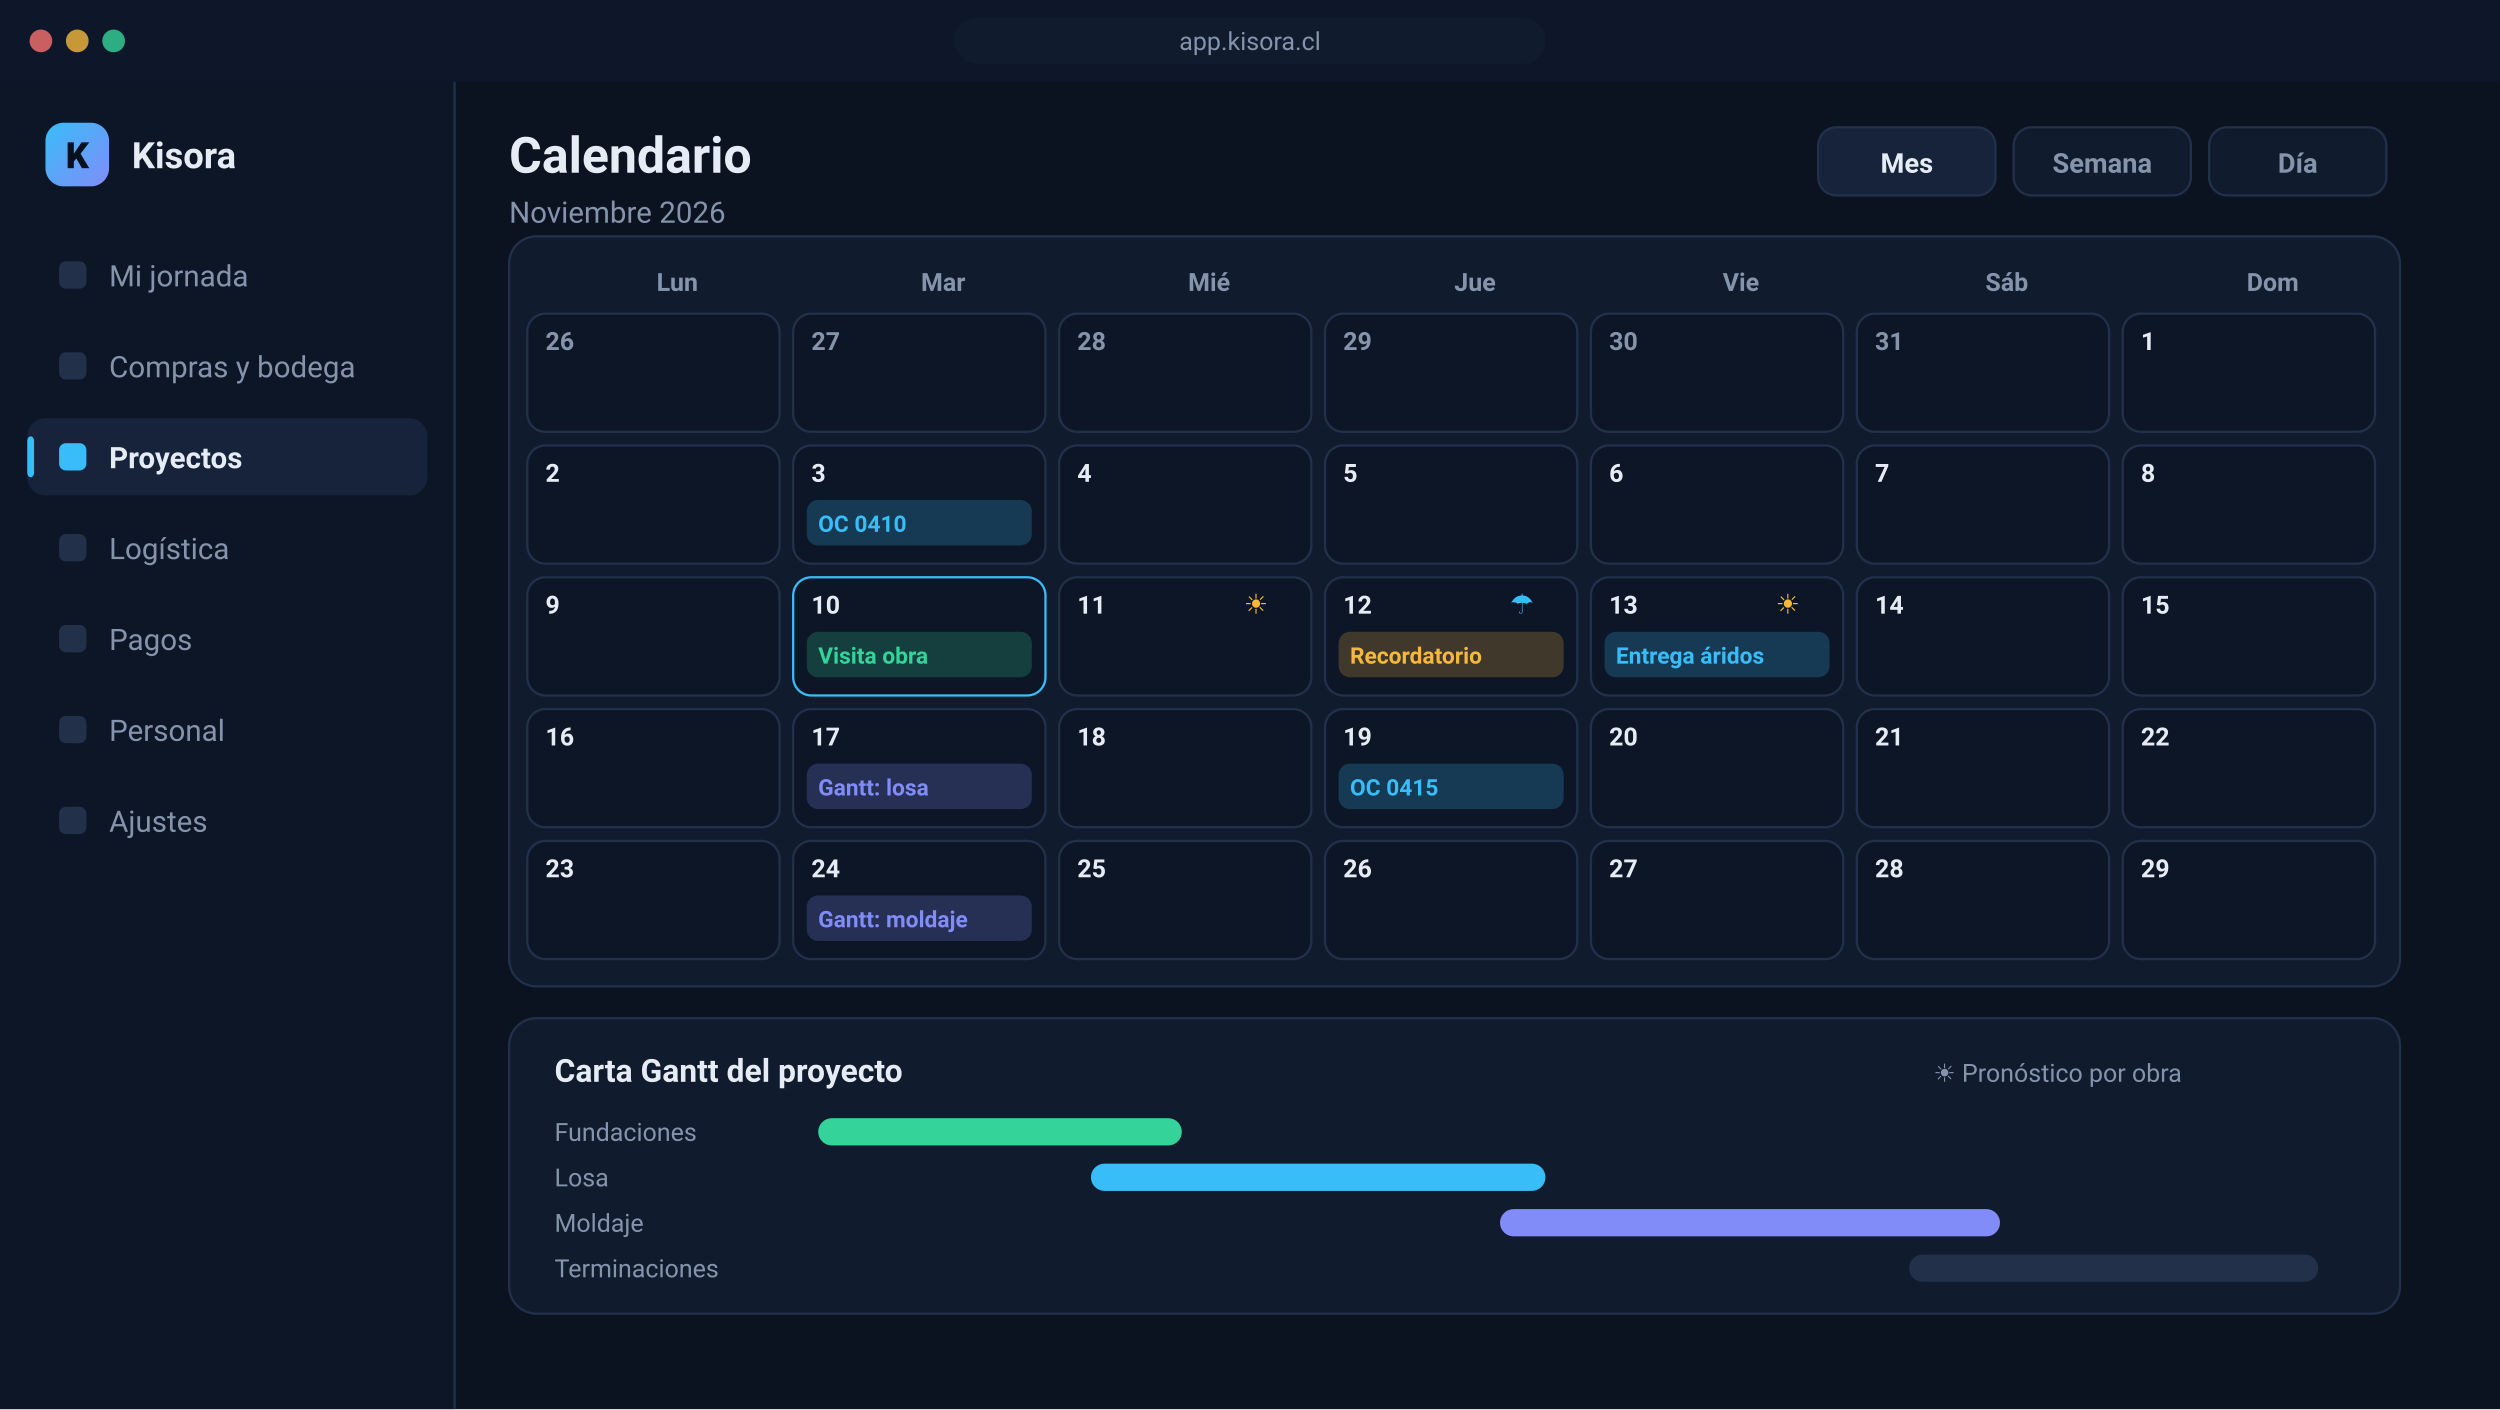
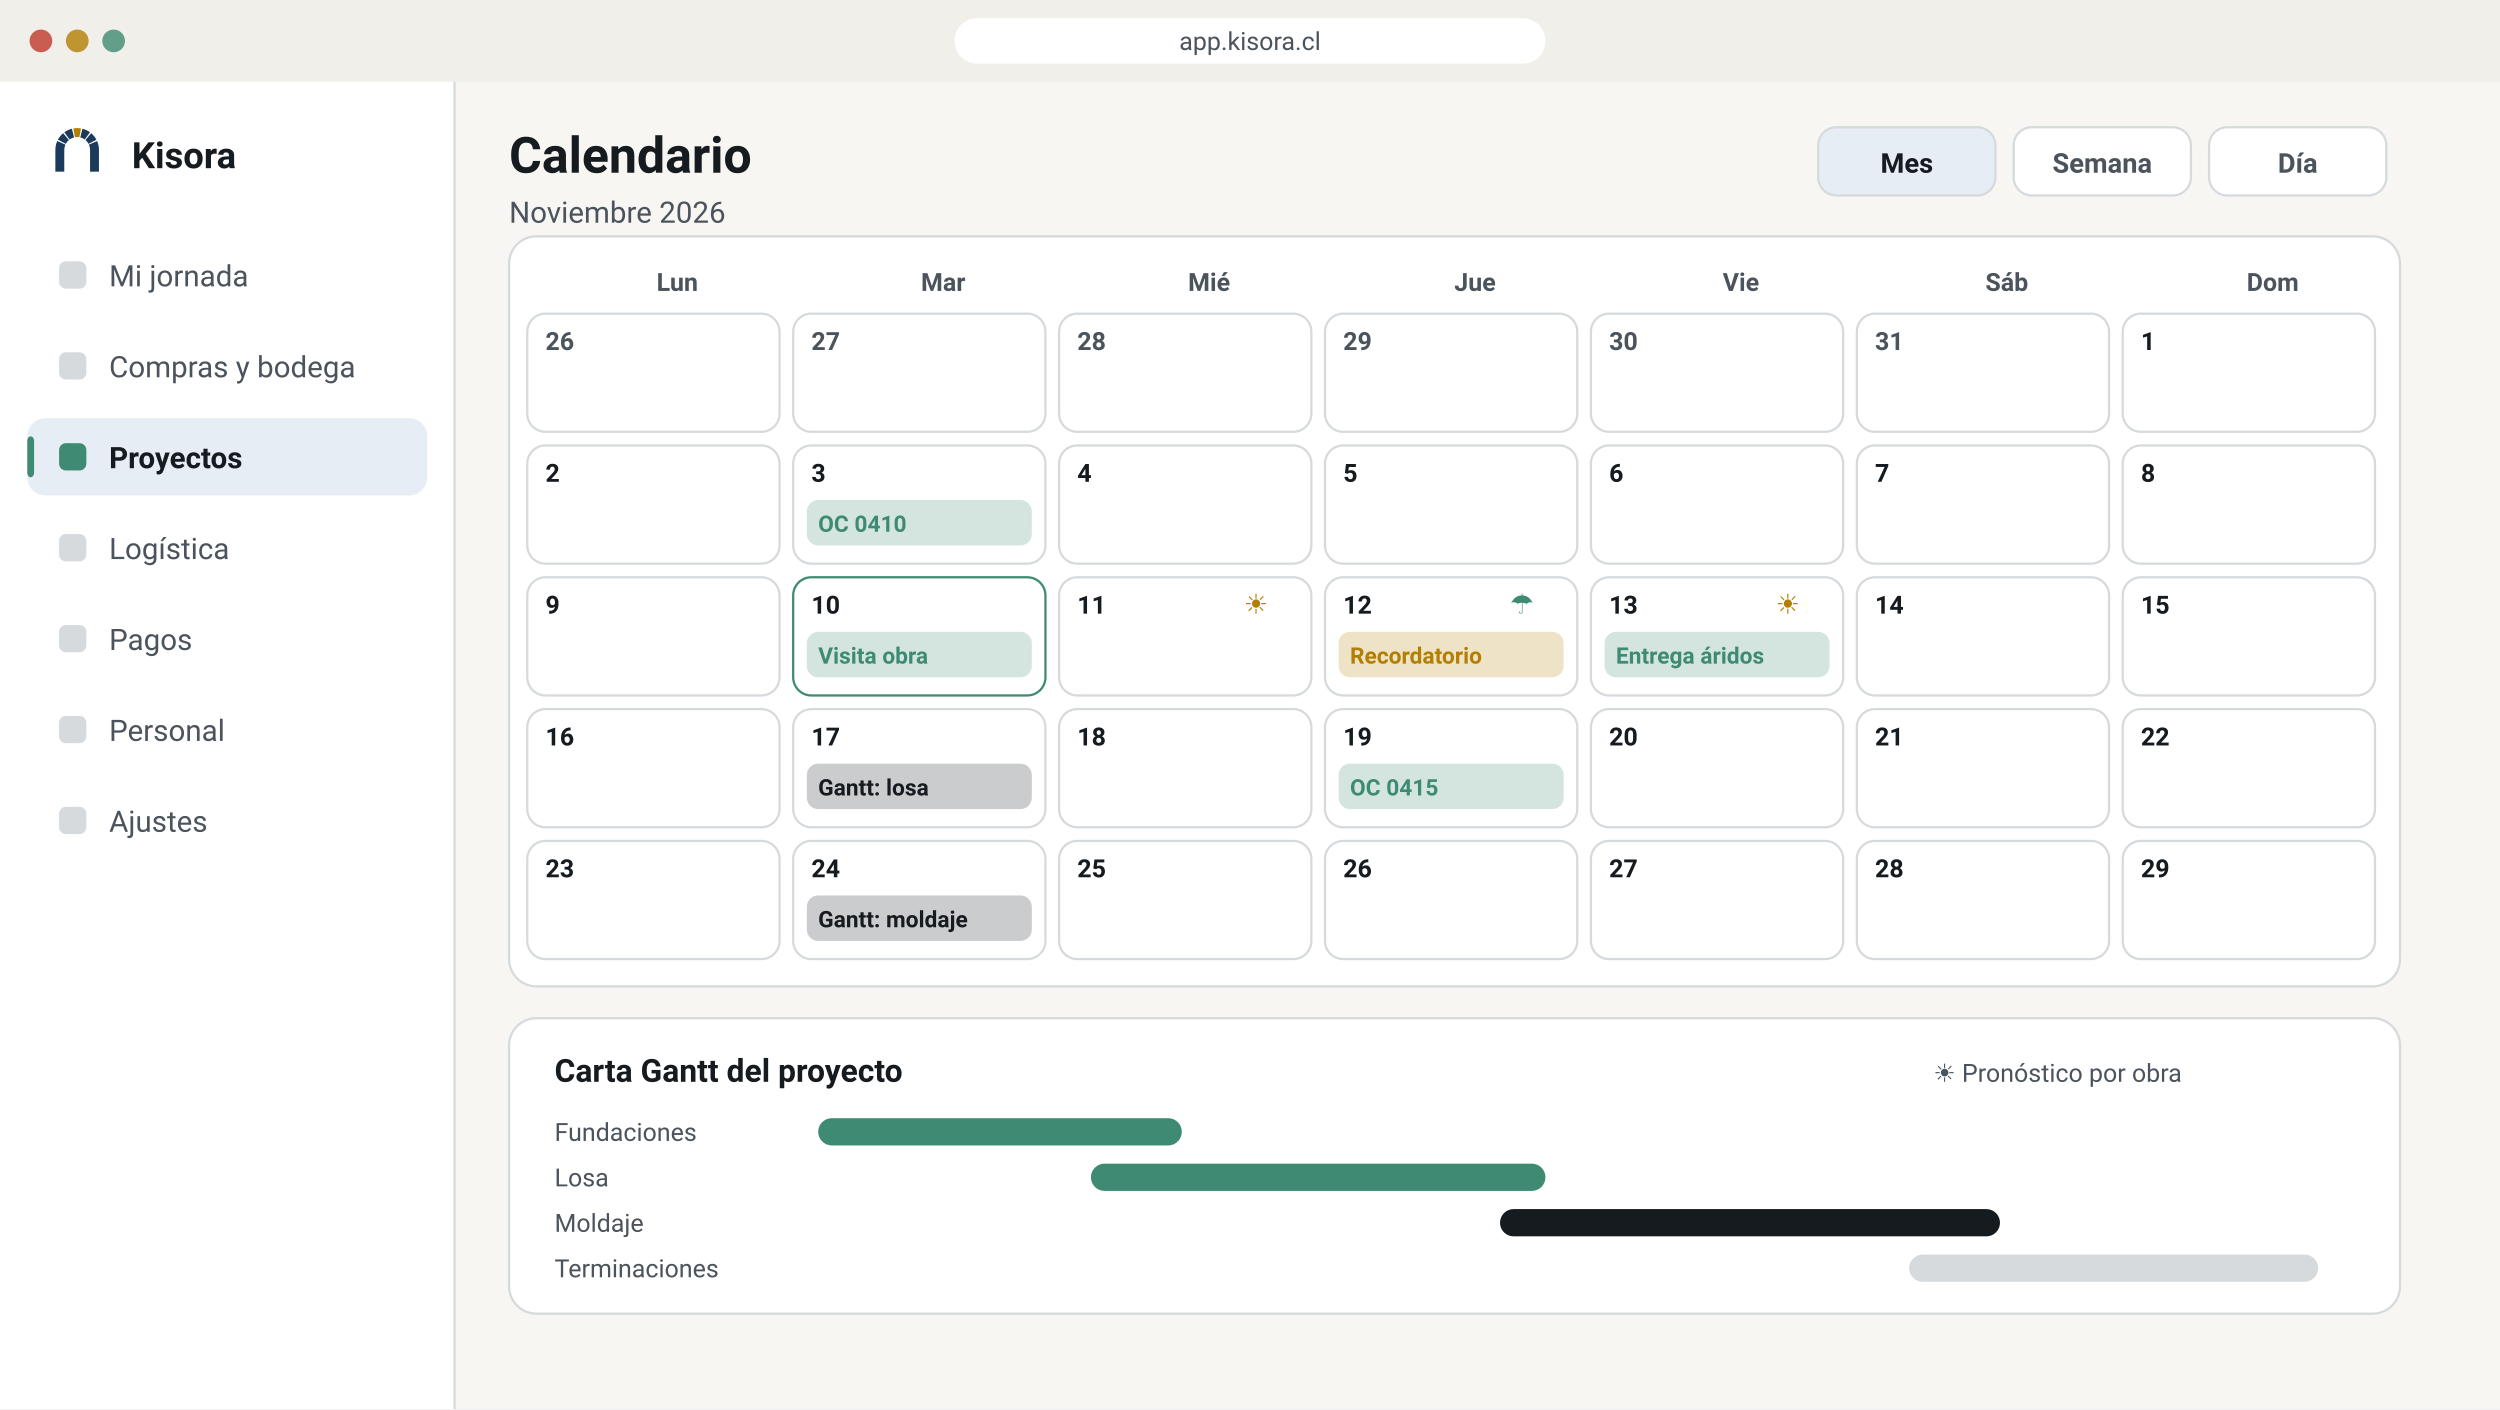
<svg xmlns="http://www.w3.org/2000/svg" viewBox="0 0 1100 620" width="1100" height="620">
-   <defs>
-     <linearGradient id="g" x1="0" y1="0" x2="1" y2="1">
-       <stop offset="0" stop-color="#38BDF8" />
-       <stop offset="1" stop-color="#818CF8" />
-     </linearGradient>
-   </defs>
-   <rect x="0" y="0" width="1100" height="620" rx="0" fill="#0B1220" />
-   <rect x="0" y="0" width="1100" height="36" rx="0" fill="#0E1729" />
-   <circle cx="18" cy="18" r="5" fill="#F87171" fill-opacity=".8" />
-   <circle cx="34" cy="18" r="5" fill="#F5B83D" fill-opacity=".8" />
-   <circle cx="50" cy="18" r="5" fill="#34D399" fill-opacity=".8" />
-   <rect x="420" y="8" width="260" height="20" rx="10" fill="#111B2E" />
-   <text x="550" y="22" font-size="11" fill="#8593AB" font-weight="400" text-anchor="middle" font-family="'Segoe UI',Roboto,Helvetica,Arial,sans-serif">app.kisora.cl</text>
-   <rect x="0" y="36" width="200" height="584" rx="0" fill="#0D1626" />
-   <line x1="200" y1="36" x2="200" y2="620" stroke="#22304A" />
-   <rect x="20" y="54" width="28" height="28" rx="8" fill="url(#g)" />
-   <text x="34" y="74" font-size="16" fill="#06101F" font-weight="800" text-anchor="middle" font-family="'Segoe UI',Roboto,Helvetica,Arial,sans-serif">K</text>
-   <text x="58" y="74" font-size="16" fill="#E6ECF5" font-weight="700" text-anchor="start" font-family="'Segoe UI',Roboto,Helvetica,Arial,sans-serif">Kisora</text>
-   <rect x="26" y="115" width="12" height="12" rx="3" fill="#22304A" />
-   <text x="48" y="126" font-size="13" fill="#8593AB" font-weight="400" text-anchor="start" font-family="'Segoe UI',Roboto,Helvetica,Arial,sans-serif">Mi jornada</text>
-   <rect x="26" y="155" width="12" height="12" rx="3" fill="#22304A" />
-   <text x="48" y="166" font-size="13" fill="#8593AB" font-weight="400" text-anchor="start" font-family="'Segoe UI',Roboto,Helvetica,Arial,sans-serif">Compras y bodega</text>
-   <rect x="12" y="184" width="176" height="34" rx="8" fill="#16233B" />
-   <rect x="12" y="192" width="3" height="18" rx="2" fill="#38BDF8" />
-   <rect x="26" y="195" width="12" height="12" rx="3" fill="#38BDF8" />
-   <text x="48" y="206" font-size="13" fill="#E6ECF5" font-weight="600" text-anchor="start" font-family="'Segoe UI',Roboto,Helvetica,Arial,sans-serif">Proyectos</text>
-   <rect x="26" y="235" width="12" height="12" rx="3" fill="#22304A" />
-   <text x="48" y="246" font-size="13" fill="#8593AB" font-weight="400" text-anchor="start" font-family="'Segoe UI',Roboto,Helvetica,Arial,sans-serif">Logística</text>
-   <rect x="26" y="275" width="12" height="12" rx="3" fill="#22304A" />
-   <text x="48" y="286" font-size="13" fill="#8593AB" font-weight="400" text-anchor="start" font-family="'Segoe UI',Roboto,Helvetica,Arial,sans-serif">Pagos</text>
-   <rect x="26" y="315" width="12" height="12" rx="3" fill="#22304A" />
-   <text x="48" y="326" font-size="13" fill="#8593AB" font-weight="400" text-anchor="start" font-family="'Segoe UI',Roboto,Helvetica,Arial,sans-serif">Personal</text>
-   <rect x="26" y="355" width="12" height="12" rx="3" fill="#22304A" />
-   <text x="48" y="366" font-size="13" fill="#8593AB" font-weight="400" text-anchor="start" font-family="'Segoe UI',Roboto,Helvetica,Arial,sans-serif">Ajustes</text>
-   <text x="224" y="76" font-size="22" fill="#E6ECF5" font-weight="700" text-anchor="start" font-family="'Segoe UI',Roboto,Helvetica,Arial,sans-serif">Calendario</text>
-   <text x="224" y="98" font-size="13" fill="#8593AB" font-weight="400" text-anchor="start" font-family="'Segoe UI',Roboto,Helvetica,Arial,sans-serif">Noviembre 2026</text>
-   <rect x="800" y="56" width="78" height="30" rx="8" fill="#16233B" stroke="#22304A" />
-   <text x="839" y="76" font-size="12" fill="#E6ECF5" font-weight="600" text-anchor="middle" font-family="'Segoe UI',Roboto,Helvetica,Arial,sans-serif">Mes</text>
-   <rect x="886" y="56" width="78" height="30" rx="8" fill="#111B2E" stroke="#22304A" />
-   <text x="925" y="76" font-size="12" fill="#8593AB" font-weight="600" text-anchor="middle" font-family="'Segoe UI',Roboto,Helvetica,Arial,sans-serif">Semana</text>
-   <rect x="972" y="56" width="78" height="30" rx="8" fill="#111B2E" stroke="#22304A" />
-   <text x="1011" y="76" font-size="12" fill="#8593AB" font-weight="600" text-anchor="middle" font-family="'Segoe UI',Roboto,Helvetica,Arial,sans-serif">Día</text>
-   <rect x="224" y="104" width="832" height="330" rx="12" fill="#111B2E" stroke="#22304A" />
-   <text x="298" y="128" font-size="11" fill="#8593AB" font-weight="600" text-anchor="middle" font-family="'Segoe UI',Roboto,Helvetica,Arial,sans-serif">Lun</text>
-   <text x="415" y="128" font-size="11" fill="#8593AB" font-weight="600" text-anchor="middle" font-family="'Segoe UI',Roboto,Helvetica,Arial,sans-serif">Mar</text>
-   <text x="532" y="128" font-size="11" fill="#8593AB" font-weight="600" text-anchor="middle" font-family="'Segoe UI',Roboto,Helvetica,Arial,sans-serif">Mié</text>
-   <text x="649" y="128" font-size="11" fill="#8593AB" font-weight="600" text-anchor="middle" font-family="'Segoe UI',Roboto,Helvetica,Arial,sans-serif">Jue</text>
-   <text x="766" y="128" font-size="11" fill="#8593AB" font-weight="600" text-anchor="middle" font-family="'Segoe UI',Roboto,Helvetica,Arial,sans-serif">Vie</text>
-   <text x="883" y="128" font-size="11" fill="#8593AB" font-weight="600" text-anchor="middle" font-family="'Segoe UI',Roboto,Helvetica,Arial,sans-serif">Sáb</text>
-   <text x="1000" y="128" font-size="11" fill="#8593AB" font-weight="600" text-anchor="middle" font-family="'Segoe UI',Roboto,Helvetica,Arial,sans-serif">Dom</text>
-   <rect x="232" y="138" width="111" height="52" rx="8" fill="#0D1626" stroke="#22304A" />
-   <text x="240" y="154" font-size="11" fill="#8593AB" font-weight="600" text-anchor="start" font-family="'Segoe UI',Roboto,Helvetica,Arial,sans-serif">26</text>
-   <rect x="349" y="138" width="111" height="52" rx="8" fill="#0D1626" stroke="#22304A" />
-   <text x="357" y="154" font-size="11" fill="#8593AB" font-weight="600" text-anchor="start" font-family="'Segoe UI',Roboto,Helvetica,Arial,sans-serif">27</text>
-   <rect x="466" y="138" width="111" height="52" rx="8" fill="#0D1626" stroke="#22304A" />
-   <text x="474" y="154" font-size="11" fill="#8593AB" font-weight="600" text-anchor="start" font-family="'Segoe UI',Roboto,Helvetica,Arial,sans-serif">28</text>
-   <rect x="583" y="138" width="111" height="52" rx="8" fill="#0D1626" stroke="#22304A" />
-   <text x="591" y="154" font-size="11" fill="#8593AB" font-weight="600" text-anchor="start" font-family="'Segoe UI',Roboto,Helvetica,Arial,sans-serif">29</text>
-   <rect x="700" y="138" width="111" height="52" rx="8" fill="#0D1626" stroke="#22304A" />
-   <text x="708" y="154" font-size="11" fill="#8593AB" font-weight="600" text-anchor="start" font-family="'Segoe UI',Roboto,Helvetica,Arial,sans-serif">30</text>
-   <rect x="817" y="138" width="111" height="52" rx="8" fill="#0D1626" stroke="#22304A" />
-   <text x="825" y="154" font-size="11" fill="#8593AB" font-weight="600" text-anchor="start" font-family="'Segoe UI',Roboto,Helvetica,Arial,sans-serif">31</text>
-   <rect x="934" y="138" width="111" height="52" rx="8" fill="#0D1626" stroke="#22304A" />
-   <text x="942" y="154" font-size="11" fill="#E6ECF5" font-weight="600" text-anchor="start" font-family="'Segoe UI',Roboto,Helvetica,Arial,sans-serif">1</text>
-   <rect x="232" y="196" width="111" height="52" rx="8" fill="#0D1626" stroke="#22304A" />
-   <text x="240" y="212" font-size="11" fill="#E6ECF5" font-weight="600" text-anchor="start" font-family="'Segoe UI',Roboto,Helvetica,Arial,sans-serif">2</text>
-   <rect x="349" y="196" width="111" height="52" rx="8" fill="#0D1626" stroke="#22304A" />
-   <text x="357" y="212" font-size="11" fill="#E6ECF5" font-weight="600" text-anchor="start" font-family="'Segoe UI',Roboto,Helvetica,Arial,sans-serif">3</text>
-   <rect x="355" y="220" width="99" height="20" rx="5" fill="#38BDF8" fill-opacity=".22" />
-   <text x="360" y="234" font-size="10" fill="#38BDF8" font-weight="600" text-anchor="start" font-family="'Segoe UI',Roboto,Helvetica,Arial,sans-serif">OC 0410</text>
-   <rect x="466" y="196" width="111" height="52" rx="8" fill="#0D1626" stroke="#22304A" />
-   <text x="474" y="212" font-size="11" fill="#E6ECF5" font-weight="600" text-anchor="start" font-family="'Segoe UI',Roboto,Helvetica,Arial,sans-serif">4</text>
-   <rect x="583" y="196" width="111" height="52" rx="8" fill="#0D1626" stroke="#22304A" />
-   <text x="591" y="212" font-size="11" fill="#E6ECF5" font-weight="600" text-anchor="start" font-family="'Segoe UI',Roboto,Helvetica,Arial,sans-serif">5</text>
-   <rect x="700" y="196" width="111" height="52" rx="8" fill="#0D1626" stroke="#22304A" />
-   <text x="708" y="212" font-size="11" fill="#E6ECF5" font-weight="600" text-anchor="start" font-family="'Segoe UI',Roboto,Helvetica,Arial,sans-serif">6</text>
-   <rect x="817" y="196" width="111" height="52" rx="8" fill="#0D1626" stroke="#22304A" />
-   <text x="825" y="212" font-size="11" fill="#E6ECF5" font-weight="600" text-anchor="start" font-family="'Segoe UI',Roboto,Helvetica,Arial,sans-serif">7</text>
-   <rect x="934" y="196" width="111" height="52" rx="8" fill="#0D1626" stroke="#22304A" />
-   <text x="942" y="212" font-size="11" fill="#E6ECF5" font-weight="600" text-anchor="start" font-family="'Segoe UI',Roboto,Helvetica,Arial,sans-serif">8</text>
-   <rect x="232" y="254" width="111" height="52" rx="8" fill="#0D1626" stroke="#22304A" />
-   <text x="240" y="270" font-size="11" fill="#E6ECF5" font-weight="600" text-anchor="start" font-family="'Segoe UI',Roboto,Helvetica,Arial,sans-serif">9</text>
-   <rect x="349" y="254" width="111" height="52" rx="8" fill="#0D1626" stroke="#38BDF8" />
-   <text x="357" y="270" font-size="11" fill="#E6ECF5" font-weight="600" text-anchor="start" font-family="'Segoe UI',Roboto,Helvetica,Arial,sans-serif">10</text>
-   <rect x="355" y="278" width="99" height="20" rx="5" fill="#34D399" fill-opacity=".22" />
-   <text x="360" y="292" font-size="10" fill="#34D399" font-weight="600" text-anchor="start" font-family="'Segoe UI',Roboto,Helvetica,Arial,sans-serif">Visita obra</text>
-   <rect x="466" y="254" width="111" height="52" rx="8" fill="#0D1626" stroke="#22304A" />
-   <text x="474" y="270" font-size="11" fill="#E6ECF5" font-weight="600" text-anchor="start" font-family="'Segoe UI',Roboto,Helvetica,Arial,sans-serif">11</text>
-   <text x="558" y="270" font-size="12" fill="#F5B83D" font-weight="400" text-anchor="end" font-family="'Segoe UI',Roboto,Helvetica,Arial,sans-serif">☀</text>
-   <rect x="583" y="254" width="111" height="52" rx="8" fill="#0D1626" stroke="#22304A" />
-   <text x="591" y="270" font-size="11" fill="#E6ECF5" font-weight="600" text-anchor="start" font-family="'Segoe UI',Roboto,Helvetica,Arial,sans-serif">12</text>
-   <rect x="589" y="278" width="99" height="20" rx="5" fill="#F5B83D" fill-opacity=".22" />
-   <text x="594" y="292" font-size="10" fill="#F5B83D" font-weight="600" text-anchor="start" font-family="'Segoe UI',Roboto,Helvetica,Arial,sans-serif">Recordatorio</text>
-   <text x="675" y="270" font-size="12" fill="#38BDF8" font-weight="400" text-anchor="end" font-family="'Segoe UI',Roboto,Helvetica,Arial,sans-serif">☂</text>
-   <rect x="700" y="254" width="111" height="52" rx="8" fill="#0D1626" stroke="#22304A" />
-   <text x="708" y="270" font-size="11" fill="#E6ECF5" font-weight="600" text-anchor="start" font-family="'Segoe UI',Roboto,Helvetica,Arial,sans-serif">13</text>
-   <rect x="706" y="278" width="99" height="20" rx="5" fill="#38BDF8" fill-opacity=".22" />
-   <text x="711" y="292" font-size="10" fill="#38BDF8" font-weight="600" text-anchor="start" font-family="'Segoe UI',Roboto,Helvetica,Arial,sans-serif">Entrega áridos</text>
-   <text x="792" y="270" font-size="12" fill="#F5B83D" font-weight="400" text-anchor="end" font-family="'Segoe UI',Roboto,Helvetica,Arial,sans-serif">☀</text>
-   <rect x="817" y="254" width="111" height="52" rx="8" fill="#0D1626" stroke="#22304A" />
-   <text x="825" y="270" font-size="11" fill="#E6ECF5" font-weight="600" text-anchor="start" font-family="'Segoe UI',Roboto,Helvetica,Arial,sans-serif">14</text>
-   <rect x="934" y="254" width="111" height="52" rx="8" fill="#0D1626" stroke="#22304A" />
-   <text x="942" y="270" font-size="11" fill="#E6ECF5" font-weight="600" text-anchor="start" font-family="'Segoe UI',Roboto,Helvetica,Arial,sans-serif">15</text>
-   <rect x="232" y="312" width="111" height="52" rx="8" fill="#0D1626" stroke="#22304A" />
-   <text x="240" y="328" font-size="11" fill="#E6ECF5" font-weight="600" text-anchor="start" font-family="'Segoe UI',Roboto,Helvetica,Arial,sans-serif">16</text>
-   <rect x="349" y="312" width="111" height="52" rx="8" fill="#0D1626" stroke="#22304A" />
-   <text x="357" y="328" font-size="11" fill="#E6ECF5" font-weight="600" text-anchor="start" font-family="'Segoe UI',Roboto,Helvetica,Arial,sans-serif">17</text>
-   <rect x="355" y="336" width="99" height="20" rx="5" fill="#818CF8" fill-opacity=".22" />
-   <text x="360" y="350" font-size="10" fill="#818CF8" font-weight="600" text-anchor="start" font-family="'Segoe UI',Roboto,Helvetica,Arial,sans-serif">Gantt: losa</text>
-   <rect x="466" y="312" width="111" height="52" rx="8" fill="#0D1626" stroke="#22304A" />
-   <text x="474" y="328" font-size="11" fill="#E6ECF5" font-weight="600" text-anchor="start" font-family="'Segoe UI',Roboto,Helvetica,Arial,sans-serif">18</text>
-   <rect x="583" y="312" width="111" height="52" rx="8" fill="#0D1626" stroke="#22304A" />
-   <text x="591" y="328" font-size="11" fill="#E6ECF5" font-weight="600" text-anchor="start" font-family="'Segoe UI',Roboto,Helvetica,Arial,sans-serif">19</text>
-   <rect x="589" y="336" width="99" height="20" rx="5" fill="#38BDF8" fill-opacity=".22" />
-   <text x="594" y="350" font-size="10" fill="#38BDF8" font-weight="600" text-anchor="start" font-family="'Segoe UI',Roboto,Helvetica,Arial,sans-serif">OC 0415</text>
-   <rect x="700" y="312" width="111" height="52" rx="8" fill="#0D1626" stroke="#22304A" />
-   <text x="708" y="328" font-size="11" fill="#E6ECF5" font-weight="600" text-anchor="start" font-family="'Segoe UI',Roboto,Helvetica,Arial,sans-serif">20</text>
-   <rect x="817" y="312" width="111" height="52" rx="8" fill="#0D1626" stroke="#22304A" />
-   <text x="825" y="328" font-size="11" fill="#E6ECF5" font-weight="600" text-anchor="start" font-family="'Segoe UI',Roboto,Helvetica,Arial,sans-serif">21</text>
-   <rect x="934" y="312" width="111" height="52" rx="8" fill="#0D1626" stroke="#22304A" />
-   <text x="942" y="328" font-size="11" fill="#E6ECF5" font-weight="600" text-anchor="start" font-family="'Segoe UI',Roboto,Helvetica,Arial,sans-serif">22</text>
-   <rect x="232" y="370" width="111" height="52" rx="8" fill="#0D1626" stroke="#22304A" />
-   <text x="240" y="386" font-size="11" fill="#E6ECF5" font-weight="600" text-anchor="start" font-family="'Segoe UI',Roboto,Helvetica,Arial,sans-serif">23</text>
-   <rect x="349" y="370" width="111" height="52" rx="8" fill="#0D1626" stroke="#22304A" />
-   <text x="357" y="386" font-size="11" fill="#E6ECF5" font-weight="600" text-anchor="start" font-family="'Segoe UI',Roboto,Helvetica,Arial,sans-serif">24</text>
-   <rect x="355" y="394" width="99" height="20" rx="5" fill="#818CF8" fill-opacity=".22" />
-   <text x="360" y="408" font-size="10" fill="#818CF8" font-weight="600" text-anchor="start" font-family="'Segoe UI',Roboto,Helvetica,Arial,sans-serif">Gantt: moldaje</text>
-   <rect x="466" y="370" width="111" height="52" rx="8" fill="#0D1626" stroke="#22304A" />
-   <text x="474" y="386" font-size="11" fill="#E6ECF5" font-weight="600" text-anchor="start" font-family="'Segoe UI',Roboto,Helvetica,Arial,sans-serif">25</text>
-   <rect x="583" y="370" width="111" height="52" rx="8" fill="#0D1626" stroke="#22304A" />
-   <text x="591" y="386" font-size="11" fill="#E6ECF5" font-weight="600" text-anchor="start" font-family="'Segoe UI',Roboto,Helvetica,Arial,sans-serif">26</text>
-   <rect x="700" y="370" width="111" height="52" rx="8" fill="#0D1626" stroke="#22304A" />
-   <text x="708" y="386" font-size="11" fill="#E6ECF5" font-weight="600" text-anchor="start" font-family="'Segoe UI',Roboto,Helvetica,Arial,sans-serif">27</text>
-   <rect x="817" y="370" width="111" height="52" rx="8" fill="#0D1626" stroke="#22304A" />
-   <text x="825" y="386" font-size="11" fill="#E6ECF5" font-weight="600" text-anchor="start" font-family="'Segoe UI',Roboto,Helvetica,Arial,sans-serif">28</text>
-   <rect x="934" y="370" width="111" height="52" rx="8" fill="#0D1626" stroke="#22304A" />
-   <text x="942" y="386" font-size="11" fill="#E6ECF5" font-weight="600" text-anchor="start" font-family="'Segoe UI',Roboto,Helvetica,Arial,sans-serif">29</text>
-   <rect x="224" y="448" width="832" height="130" rx="12" fill="#111B2E" stroke="#22304A" />
-   <text x="244" y="476" font-size="14" fill="#E6ECF5" font-weight="700" text-anchor="start" font-family="'Segoe UI',Roboto,Helvetica,Arial,sans-serif">Carta Gantt del proyecto</text>
-   <text x="244" y="502" font-size="11" fill="#8593AB" font-weight="400" text-anchor="start" font-family="'Segoe UI',Roboto,Helvetica,Arial,sans-serif">Fundaciones</text>
-   <rect x="360" y="492" width="160" height="12" rx="6" fill="#34D399" />
-   <text x="244" y="522" font-size="11" fill="#8593AB" font-weight="400" text-anchor="start" font-family="'Segoe UI',Roboto,Helvetica,Arial,sans-serif">Losa</text>
-   <rect x="480" y="512" width="200" height="12" rx="6" fill="#38BDF8" />
-   <text x="244" y="542" font-size="11" fill="#8593AB" font-weight="400" text-anchor="start" font-family="'Segoe UI',Roboto,Helvetica,Arial,sans-serif">Moldaje</text>
-   <rect x="660" y="532" width="220" height="12" rx="6" fill="#818CF8" />
-   <text x="244" y="562" font-size="11" fill="#8593AB" font-weight="400" text-anchor="start" font-family="'Segoe UI',Roboto,Helvetica,Arial,sans-serif">Terminaciones</text>
-   <rect x="840" y="552" width="180" height="12" rx="6" fill="#22304A" />
-   <text x="960" y="476" font-size="11" fill="#8593AB" font-weight="400" text-anchor="end" font-family="'Segoe UI',Roboto,Helvetica,Arial,sans-serif">☀ Pronóstico por obra</text>
+   <rect x="0" y="0" width="1100" height="620" rx="0" fill="#F7F6F3" />
+   <rect x="0" y="0" width="1100" height="36" rx="0" fill="#F1EFEA" />
+   <circle cx="18" cy="18" r="5" fill="#C0392B" fill-opacity=".8" />
+   <circle cx="34" cy="18" r="5" fill="#B27F02" fill-opacity=".8" />
+   <circle cx="50" cy="18" r="5" fill="#3F8A72" fill-opacity=".8" />
+   <rect x="420" y="8" width="260" height="20" rx="10" fill="#FFFFFF" />
+   <text x="550" y="22" font-size="11" fill="#4B535D" font-weight="400" text-anchor="middle" font-family="'Segoe UI',Roboto,Helvetica,Arial,sans-serif">app.kisora.cl</text>
+   <rect x="0" y="36" width="200" height="584" rx="0" fill="#FFFFFF" />
+   <line x1="200" y1="36" x2="200" y2="620" stroke="#D6DADC" />
+   <g transform="translate(20 52) scale(.109)">
+     <path fill="#B27F02" d="M112.72 41.34A88 88 0 0 1 143.28 41.34L137.03 76.79A52 52 0 0 0 118.97 76.79Z" />
+     <path fill="#1B3A5C" d="M208.39 92.21A88 88 0 0 1 216 128L216 216L180 216L180 128A52 52 0 0 0 175.5 106.85Z" />
+     <path fill="#1B3A5C" d="M184.57 60.59A88 88 0 0 1 205.7 86.69L173.91 103.59A52 52 0 0 0 161.42 88.17Z" />
+     <path fill="#1B3A5C" d="M149.29 42.61A88 88 0 0 1 179.73 56.81L158.56 85.93A52 52 0 0 0 140.58 77.54Z" />
+     <path fill="#1B3A5C" d="M47.61 92.21A88 88 0 0 0 40 128L40 216L76 216L76 128A52 52 0 0 1 80.5 106.85Z" />
+     <path fill="#1B3A5C" d="M71.43 60.59A88 88 0 0 0 50.3 86.69L82.09 103.59A52 52 0 0 1 94.58 88.17Z" />
+     <path fill="#1B3A5C" d="M106.71 42.61A88 88 0 0 0 76.27 56.81L97.44 85.93A52 52 0 0 1 115.42 77.54Z" />
+   </g>
+   <text x="58" y="74" font-size="16" fill="#161B20" font-weight="700" text-anchor="start" font-family="'Segoe UI',Roboto,Helvetica,Arial,sans-serif">Kisora</text>
+   <rect x="26" y="115" width="12" height="12" rx="3" fill="#D6DADC" />
+   <text x="48" y="126" font-size="13" fill="#4B535D" font-weight="400" text-anchor="start" font-family="'Segoe UI',Roboto,Helvetica,Arial,sans-serif">Mi jornada</text>
+   <rect x="26" y="155" width="12" height="12" rx="3" fill="#D6DADC" />
+   <text x="48" y="166" font-size="13" fill="#4B535D" font-weight="400" text-anchor="start" font-family="'Segoe UI',Roboto,Helvetica,Arial,sans-serif">Compras y bodega</text>
+   <rect x="12" y="184" width="176" height="34" rx="8" fill="#E6EDF5" />
+   <rect x="12" y="192" width="3" height="18" rx="2" fill="#3F8A72" />
+   <rect x="26" y="195" width="12" height="12" rx="3" fill="#3F8A72" />
+   <text x="48" y="206" font-size="13" fill="#161B20" font-weight="600" text-anchor="start" font-family="'Segoe UI',Roboto,Helvetica,Arial,sans-serif">Proyectos</text>
+   <rect x="26" y="235" width="12" height="12" rx="3" fill="#D6DADC" />
+   <text x="48" y="246" font-size="13" fill="#4B535D" font-weight="400" text-anchor="start" font-family="'Segoe UI',Roboto,Helvetica,Arial,sans-serif">Logística</text>
+   <rect x="26" y="275" width="12" height="12" rx="3" fill="#D6DADC" />
+   <text x="48" y="286" font-size="13" fill="#4B535D" font-weight="400" text-anchor="start" font-family="'Segoe UI',Roboto,Helvetica,Arial,sans-serif">Pagos</text>
+   <rect x="26" y="315" width="12" height="12" rx="3" fill="#D6DADC" />
+   <text x="48" y="326" font-size="13" fill="#4B535D" font-weight="400" text-anchor="start" font-family="'Segoe UI',Roboto,Helvetica,Arial,sans-serif">Personal</text>
+   <rect x="26" y="355" width="12" height="12" rx="3" fill="#D6DADC" />
+   <text x="48" y="366" font-size="13" fill="#4B535D" font-weight="400" text-anchor="start" font-family="'Segoe UI',Roboto,Helvetica,Arial,sans-serif">Ajustes</text>
+   <text x="224" y="76" font-size="22" fill="#161B20" font-weight="700" text-anchor="start" font-family="'Segoe UI',Roboto,Helvetica,Arial,sans-serif">Calendario</text>
+   <text x="224" y="98" font-size="13" fill="#4B535D" font-weight="400" text-anchor="start" font-family="'Segoe UI',Roboto,Helvetica,Arial,sans-serif">Noviembre 2026</text>
+   <rect x="800" y="56" width="78" height="30" rx="8" fill="#E6EDF5" stroke="#D6DADC" />
+   <text x="839" y="76" font-size="12" fill="#161B20" font-weight="600" text-anchor="middle" font-family="'Segoe UI',Roboto,Helvetica,Arial,sans-serif">Mes</text>
+   <rect x="886" y="56" width="78" height="30" rx="8" fill="#FFFFFF" stroke="#D6DADC" />
+   <text x="925" y="76" font-size="12" fill="#4B535D" font-weight="600" text-anchor="middle" font-family="'Segoe UI',Roboto,Helvetica,Arial,sans-serif">Semana</text>
+   <rect x="972" y="56" width="78" height="30" rx="8" fill="#FFFFFF" stroke="#D6DADC" />
+   <text x="1011" y="76" font-size="12" fill="#4B535D" font-weight="600" text-anchor="middle" font-family="'Segoe UI',Roboto,Helvetica,Arial,sans-serif">Día</text>
+   <rect x="224" y="104" width="832" height="330" rx="12" fill="#FFFFFF" stroke="#D6DADC" />
+   <text x="298" y="128" font-size="11" fill="#4B535D" font-weight="600" text-anchor="middle" font-family="'Segoe UI',Roboto,Helvetica,Arial,sans-serif">Lun</text>
+   <text x="415" y="128" font-size="11" fill="#4B535D" font-weight="600" text-anchor="middle" font-family="'Segoe UI',Roboto,Helvetica,Arial,sans-serif">Mar</text>
+   <text x="532" y="128" font-size="11" fill="#4B535D" font-weight="600" text-anchor="middle" font-family="'Segoe UI',Roboto,Helvetica,Arial,sans-serif">Mié</text>
+   <text x="649" y="128" font-size="11" fill="#4B535D" font-weight="600" text-anchor="middle" font-family="'Segoe UI',Roboto,Helvetica,Arial,sans-serif">Jue</text>
+   <text x="766" y="128" font-size="11" fill="#4B535D" font-weight="600" text-anchor="middle" font-family="'Segoe UI',Roboto,Helvetica,Arial,sans-serif">Vie</text>
+   <text x="883" y="128" font-size="11" fill="#4B535D" font-weight="600" text-anchor="middle" font-family="'Segoe UI',Roboto,Helvetica,Arial,sans-serif">Sáb</text>
+   <text x="1000" y="128" font-size="11" fill="#4B535D" font-weight="600" text-anchor="middle" font-family="'Segoe UI',Roboto,Helvetica,Arial,sans-serif">Dom</text>
+   <rect x="232" y="138" width="111" height="52" rx="8" fill="#FFFFFF" stroke="#D6DADC" />
+   <text x="240" y="154" font-size="11" fill="#4B535D" font-weight="600" text-anchor="start" font-family="'Segoe UI',Roboto,Helvetica,Arial,sans-serif">26</text>
+   <rect x="349" y="138" width="111" height="52" rx="8" fill="#FFFFFF" stroke="#D6DADC" />
+   <text x="357" y="154" font-size="11" fill="#4B535D" font-weight="600" text-anchor="start" font-family="'Segoe UI',Roboto,Helvetica,Arial,sans-serif">27</text>
+   <rect x="466" y="138" width="111" height="52" rx="8" fill="#FFFFFF" stroke="#D6DADC" />
+   <text x="474" y="154" font-size="11" fill="#4B535D" font-weight="600" text-anchor="start" font-family="'Segoe UI',Roboto,Helvetica,Arial,sans-serif">28</text>
+   <rect x="583" y="138" width="111" height="52" rx="8" fill="#FFFFFF" stroke="#D6DADC" />
+   <text x="591" y="154" font-size="11" fill="#4B535D" font-weight="600" text-anchor="start" font-family="'Segoe UI',Roboto,Helvetica,Arial,sans-serif">29</text>
+   <rect x="700" y="138" width="111" height="52" rx="8" fill="#FFFFFF" stroke="#D6DADC" />
+   <text x="708" y="154" font-size="11" fill="#4B535D" font-weight="600" text-anchor="start" font-family="'Segoe UI',Roboto,Helvetica,Arial,sans-serif">30</text>
+   <rect x="817" y="138" width="111" height="52" rx="8" fill="#FFFFFF" stroke="#D6DADC" />
+   <text x="825" y="154" font-size="11" fill="#4B535D" font-weight="600" text-anchor="start" font-family="'Segoe UI',Roboto,Helvetica,Arial,sans-serif">31</text>
+   <rect x="934" y="138" width="111" height="52" rx="8" fill="#FFFFFF" stroke="#D6DADC" />
+   <text x="942" y="154" font-size="11" fill="#161B20" font-weight="600" text-anchor="start" font-family="'Segoe UI',Roboto,Helvetica,Arial,sans-serif">1</text>
+   <rect x="232" y="196" width="111" height="52" rx="8" fill="#FFFFFF" stroke="#D6DADC" />
+   <text x="240" y="212" font-size="11" fill="#161B20" font-weight="600" text-anchor="start" font-family="'Segoe UI',Roboto,Helvetica,Arial,sans-serif">2</text>
+   <rect x="349" y="196" width="111" height="52" rx="8" fill="#FFFFFF" stroke="#D6DADC" />
+   <text x="357" y="212" font-size="11" fill="#161B20" font-weight="600" text-anchor="start" font-family="'Segoe UI',Roboto,Helvetica,Arial,sans-serif">3</text>
+   <rect x="355" y="220" width="99" height="20" rx="5" fill="#3F8A72" fill-opacity=".22" />
+   <text x="360" y="234" font-size="10" fill="#3F8A72" font-weight="600" text-anchor="start" font-family="'Segoe UI',Roboto,Helvetica,Arial,sans-serif">OC 0410</text>
+   <rect x="466" y="196" width="111" height="52" rx="8" fill="#FFFFFF" stroke="#D6DADC" />
+   <text x="474" y="212" font-size="11" fill="#161B20" font-weight="600" text-anchor="start" font-family="'Segoe UI',Roboto,Helvetica,Arial,sans-serif">4</text>
+   <rect x="583" y="196" width="111" height="52" rx="8" fill="#FFFFFF" stroke="#D6DADC" />
+   <text x="591" y="212" font-size="11" fill="#161B20" font-weight="600" text-anchor="start" font-family="'Segoe UI',Roboto,Helvetica,Arial,sans-serif">5</text>
+   <rect x="700" y="196" width="111" height="52" rx="8" fill="#FFFFFF" stroke="#D6DADC" />
+   <text x="708" y="212" font-size="11" fill="#161B20" font-weight="600" text-anchor="start" font-family="'Segoe UI',Roboto,Helvetica,Arial,sans-serif">6</text>
+   <rect x="817" y="196" width="111" height="52" rx="8" fill="#FFFFFF" stroke="#D6DADC" />
+   <text x="825" y="212" font-size="11" fill="#161B20" font-weight="600" text-anchor="start" font-family="'Segoe UI',Roboto,Helvetica,Arial,sans-serif">7</text>
+   <rect x="934" y="196" width="111" height="52" rx="8" fill="#FFFFFF" stroke="#D6DADC" />
+   <text x="942" y="212" font-size="11" fill="#161B20" font-weight="600" text-anchor="start" font-family="'Segoe UI',Roboto,Helvetica,Arial,sans-serif">8</text>
+   <rect x="232" y="254" width="111" height="52" rx="8" fill="#FFFFFF" stroke="#D6DADC" />
+   <text x="240" y="270" font-size="11" fill="#161B20" font-weight="600" text-anchor="start" font-family="'Segoe UI',Roboto,Helvetica,Arial,sans-serif">9</text>
+   <rect x="349" y="254" width="111" height="52" rx="8" fill="#FFFFFF" stroke="#3F8A72" />
+   <text x="357" y="270" font-size="11" fill="#161B20" font-weight="600" text-anchor="start" font-family="'Segoe UI',Roboto,Helvetica,Arial,sans-serif">10</text>
+   <rect x="355" y="278" width="99" height="20" rx="5" fill="#3F8A72" fill-opacity=".22" />
+   <text x="360" y="292" font-size="10" fill="#3F8A72" font-weight="600" text-anchor="start" font-family="'Segoe UI',Roboto,Helvetica,Arial,sans-serif">Visita obra</text>
+   <rect x="466" y="254" width="111" height="52" rx="8" fill="#FFFFFF" stroke="#D6DADC" />
+   <text x="474" y="270" font-size="11" fill="#161B20" font-weight="600" text-anchor="start" font-family="'Segoe UI',Roboto,Helvetica,Arial,sans-serif">11</text>
+   <text x="558" y="270" font-size="12" fill="#B27F02" font-weight="400" text-anchor="end" font-family="'Segoe UI',Roboto,Helvetica,Arial,sans-serif">☀</text>
+   <rect x="583" y="254" width="111" height="52" rx="8" fill="#FFFFFF" stroke="#D6DADC" />
+   <text x="591" y="270" font-size="11" fill="#161B20" font-weight="600" text-anchor="start" font-family="'Segoe UI',Roboto,Helvetica,Arial,sans-serif">12</text>
+   <rect x="589" y="278" width="99" height="20" rx="5" fill="#B27F02" fill-opacity=".22" />
+   <text x="594" y="292" font-size="10" fill="#B27F02" font-weight="600" text-anchor="start" font-family="'Segoe UI',Roboto,Helvetica,Arial,sans-serif">Recordatorio</text>
+   <text x="675" y="270" font-size="12" fill="#3F8A72" font-weight="400" text-anchor="end" font-family="'Segoe UI',Roboto,Helvetica,Arial,sans-serif">☂</text>
+   <rect x="700" y="254" width="111" height="52" rx="8" fill="#FFFFFF" stroke="#D6DADC" />
+   <text x="708" y="270" font-size="11" fill="#161B20" font-weight="600" text-anchor="start" font-family="'Segoe UI',Roboto,Helvetica,Arial,sans-serif">13</text>
+   <rect x="706" y="278" width="99" height="20" rx="5" fill="#3F8A72" fill-opacity=".22" />
+   <text x="711" y="292" font-size="10" fill="#3F8A72" font-weight="600" text-anchor="start" font-family="'Segoe UI',Roboto,Helvetica,Arial,sans-serif">Entrega áridos</text>
+   <text x="792" y="270" font-size="12" fill="#B27F02" font-weight="400" text-anchor="end" font-family="'Segoe UI',Roboto,Helvetica,Arial,sans-serif">☀</text>
+   <rect x="817" y="254" width="111" height="52" rx="8" fill="#FFFFFF" stroke="#D6DADC" />
+   <text x="825" y="270" font-size="11" fill="#161B20" font-weight="600" text-anchor="start" font-family="'Segoe UI',Roboto,Helvetica,Arial,sans-serif">14</text>
+   <rect x="934" y="254" width="111" height="52" rx="8" fill="#FFFFFF" stroke="#D6DADC" />
+   <text x="942" y="270" font-size="11" fill="#161B20" font-weight="600" text-anchor="start" font-family="'Segoe UI',Roboto,Helvetica,Arial,sans-serif">15</text>
+   <rect x="232" y="312" width="111" height="52" rx="8" fill="#FFFFFF" stroke="#D6DADC" />
+   <text x="240" y="328" font-size="11" fill="#161B20" font-weight="600" text-anchor="start" font-family="'Segoe UI',Roboto,Helvetica,Arial,sans-serif">16</text>
+   <rect x="349" y="312" width="111" height="52" rx="8" fill="#FFFFFF" stroke="#D6DADC" />
+   <text x="357" y="328" font-size="11" fill="#161B20" font-weight="600" text-anchor="start" font-family="'Segoe UI',Roboto,Helvetica,Arial,sans-serif">17</text>
+   <rect x="355" y="336" width="99" height="20" rx="5" fill="#161B20" fill-opacity=".22" />
+   <text x="360" y="350" font-size="10" fill="#161B20" font-weight="600" text-anchor="start" font-family="'Segoe UI',Roboto,Helvetica,Arial,sans-serif">Gantt: losa</text>
+   <rect x="466" y="312" width="111" height="52" rx="8" fill="#FFFFFF" stroke="#D6DADC" />
+   <text x="474" y="328" font-size="11" fill="#161B20" font-weight="600" text-anchor="start" font-family="'Segoe UI',Roboto,Helvetica,Arial,sans-serif">18</text>
+   <rect x="583" y="312" width="111" height="52" rx="8" fill="#FFFFFF" stroke="#D6DADC" />
+   <text x="591" y="328" font-size="11" fill="#161B20" font-weight="600" text-anchor="start" font-family="'Segoe UI',Roboto,Helvetica,Arial,sans-serif">19</text>
+   <rect x="589" y="336" width="99" height="20" rx="5" fill="#3F8A72" fill-opacity=".22" />
+   <text x="594" y="350" font-size="10" fill="#3F8A72" font-weight="600" text-anchor="start" font-family="'Segoe UI',Roboto,Helvetica,Arial,sans-serif">OC 0415</text>
+   <rect x="700" y="312" width="111" height="52" rx="8" fill="#FFFFFF" stroke="#D6DADC" />
+   <text x="708" y="328" font-size="11" fill="#161B20" font-weight="600" text-anchor="start" font-family="'Segoe UI',Roboto,Helvetica,Arial,sans-serif">20</text>
+   <rect x="817" y="312" width="111" height="52" rx="8" fill="#FFFFFF" stroke="#D6DADC" />
+   <text x="825" y="328" font-size="11" fill="#161B20" font-weight="600" text-anchor="start" font-family="'Segoe UI',Roboto,Helvetica,Arial,sans-serif">21</text>
+   <rect x="934" y="312" width="111" height="52" rx="8" fill="#FFFFFF" stroke="#D6DADC" />
+   <text x="942" y="328" font-size="11" fill="#161B20" font-weight="600" text-anchor="start" font-family="'Segoe UI',Roboto,Helvetica,Arial,sans-serif">22</text>
+   <rect x="232" y="370" width="111" height="52" rx="8" fill="#FFFFFF" stroke="#D6DADC" />
+   <text x="240" y="386" font-size="11" fill="#161B20" font-weight="600" text-anchor="start" font-family="'Segoe UI',Roboto,Helvetica,Arial,sans-serif">23</text>
+   <rect x="349" y="370" width="111" height="52" rx="8" fill="#FFFFFF" stroke="#D6DADC" />
+   <text x="357" y="386" font-size="11" fill="#161B20" font-weight="600" text-anchor="start" font-family="'Segoe UI',Roboto,Helvetica,Arial,sans-serif">24</text>
+   <rect x="355" y="394" width="99" height="20" rx="5" fill="#161B20" fill-opacity=".22" />
+   <text x="360" y="408" font-size="10" fill="#161B20" font-weight="600" text-anchor="start" font-family="'Segoe UI',Roboto,Helvetica,Arial,sans-serif">Gantt: moldaje</text>
+   <rect x="466" y="370" width="111" height="52" rx="8" fill="#FFFFFF" stroke="#D6DADC" />
+   <text x="474" y="386" font-size="11" fill="#161B20" font-weight="600" text-anchor="start" font-family="'Segoe UI',Roboto,Helvetica,Arial,sans-serif">25</text>
+   <rect x="583" y="370" width="111" height="52" rx="8" fill="#FFFFFF" stroke="#D6DADC" />
+   <text x="591" y="386" font-size="11" fill="#161B20" font-weight="600" text-anchor="start" font-family="'Segoe UI',Roboto,Helvetica,Arial,sans-serif">26</text>
+   <rect x="700" y="370" width="111" height="52" rx="8" fill="#FFFFFF" stroke="#D6DADC" />
+   <text x="708" y="386" font-size="11" fill="#161B20" font-weight="600" text-anchor="start" font-family="'Segoe UI',Roboto,Helvetica,Arial,sans-serif">27</text>
+   <rect x="817" y="370" width="111" height="52" rx="8" fill="#FFFFFF" stroke="#D6DADC" />
+   <text x="825" y="386" font-size="11" fill="#161B20" font-weight="600" text-anchor="start" font-family="'Segoe UI',Roboto,Helvetica,Arial,sans-serif">28</text>
+   <rect x="934" y="370" width="111" height="52" rx="8" fill="#FFFFFF" stroke="#D6DADC" />
+   <text x="942" y="386" font-size="11" fill="#161B20" font-weight="600" text-anchor="start" font-family="'Segoe UI',Roboto,Helvetica,Arial,sans-serif">29</text>
+   <rect x="224" y="448" width="832" height="130" rx="12" fill="#FFFFFF" stroke="#D6DADC" />
+   <text x="244" y="476" font-size="14" fill="#161B20" font-weight="700" text-anchor="start" font-family="'Segoe UI',Roboto,Helvetica,Arial,sans-serif">Carta Gantt del proyecto</text>
+   <text x="244" y="502" font-size="11" fill="#4B535D" font-weight="400" text-anchor="start" font-family="'Segoe UI',Roboto,Helvetica,Arial,sans-serif">Fundaciones</text>
+   <rect x="360" y="492" width="160" height="12" rx="6" fill="#3F8A72" />
+   <text x="244" y="522" font-size="11" fill="#4B535D" font-weight="400" text-anchor="start" font-family="'Segoe UI',Roboto,Helvetica,Arial,sans-serif">Losa</text>
+   <rect x="480" y="512" width="200" height="12" rx="6" fill="#3F8A72" />
+   <text x="244" y="542" font-size="11" fill="#4B535D" font-weight="400" text-anchor="start" font-family="'Segoe UI',Roboto,Helvetica,Arial,sans-serif">Moldaje</text>
+   <rect x="660" y="532" width="220" height="12" rx="6" fill="#161B20" />
+   <text x="244" y="562" font-size="11" fill="#4B535D" font-weight="400" text-anchor="start" font-family="'Segoe UI',Roboto,Helvetica,Arial,sans-serif">Terminaciones</text>
+   <rect x="840" y="552" width="180" height="12" rx="6" fill="#D6DADC" />
+   <text x="960" y="476" font-size="11" fill="#4B535D" font-weight="400" text-anchor="end" font-family="'Segoe UI',Roboto,Helvetica,Arial,sans-serif">☀ Pronóstico por obra</text>
</svg>
